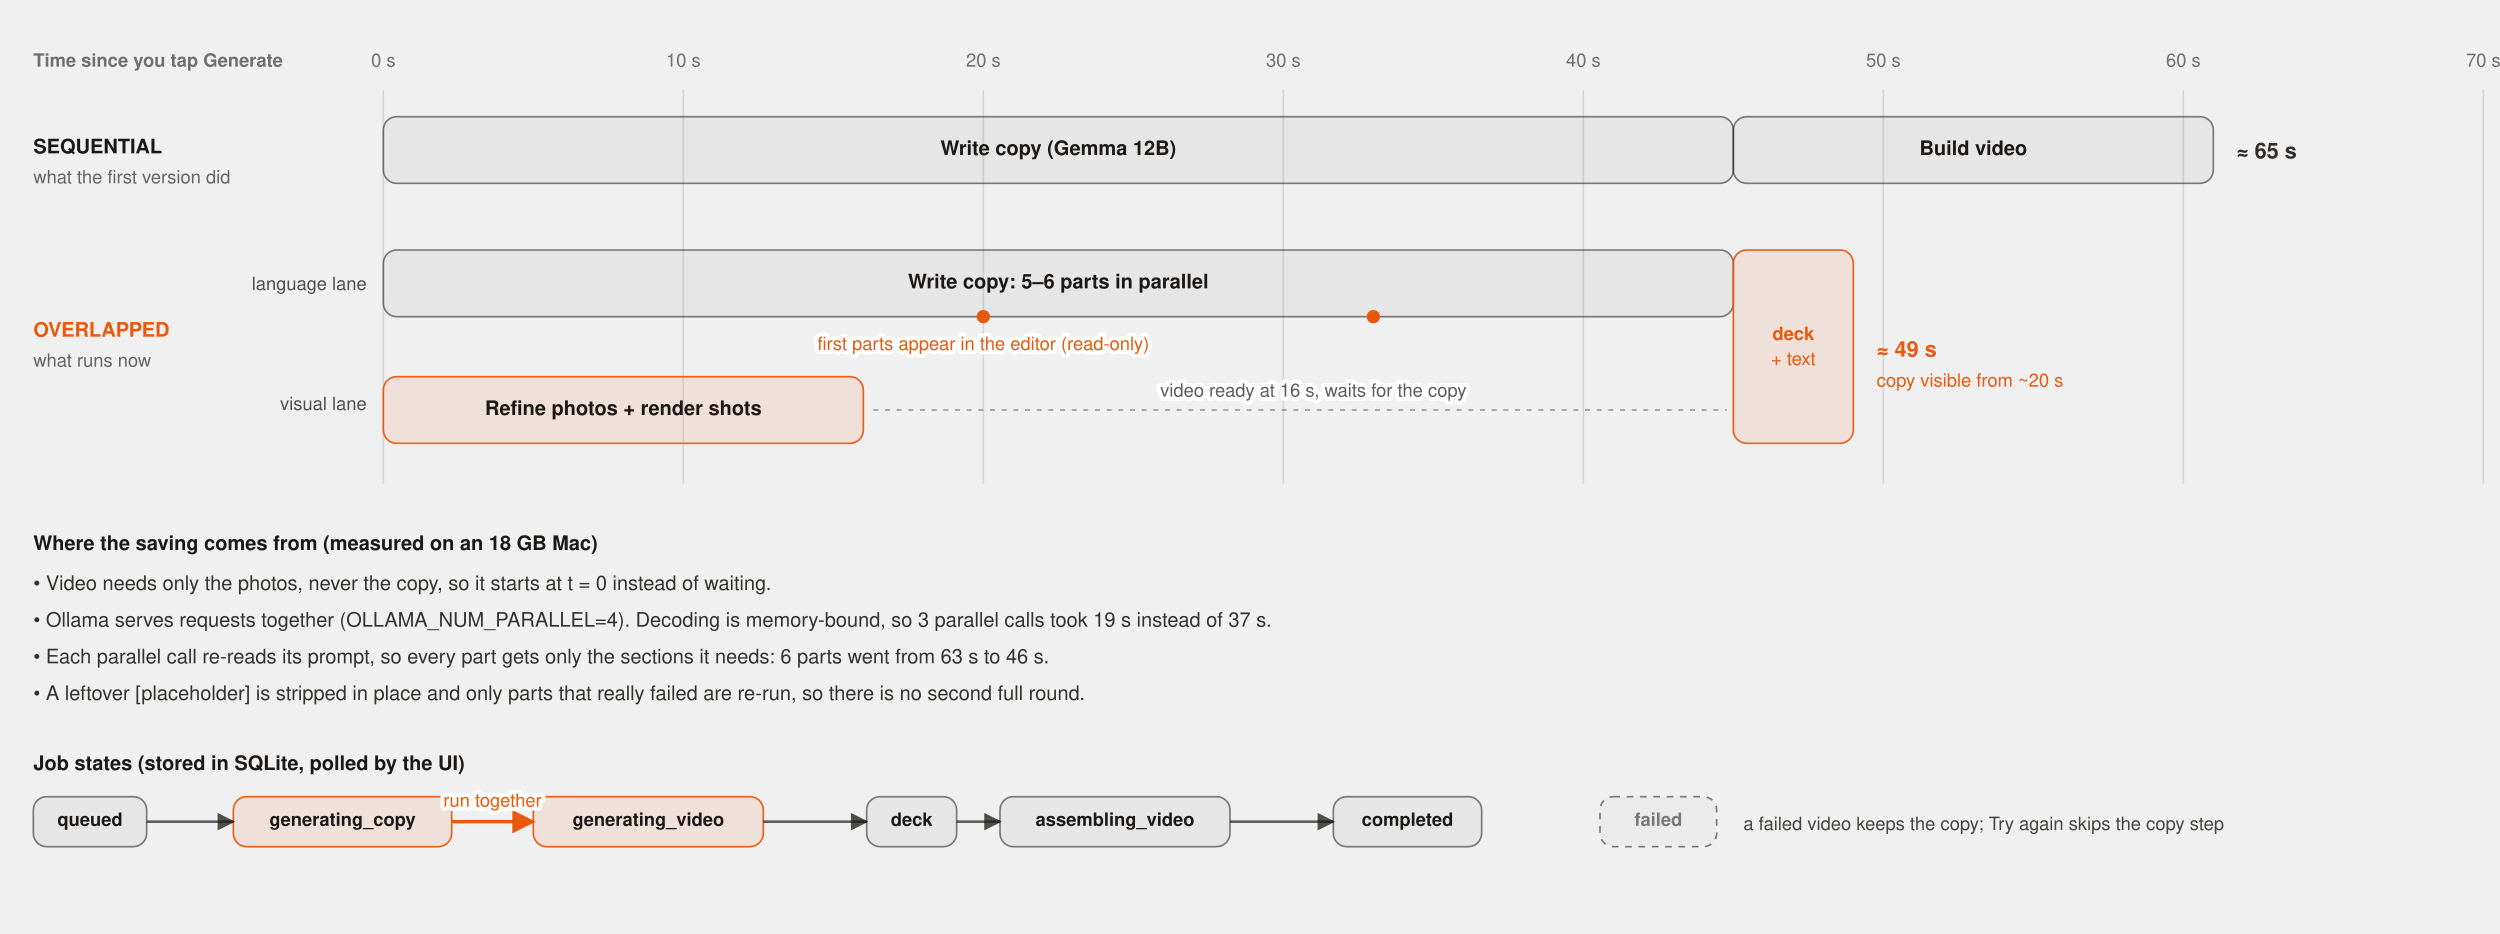
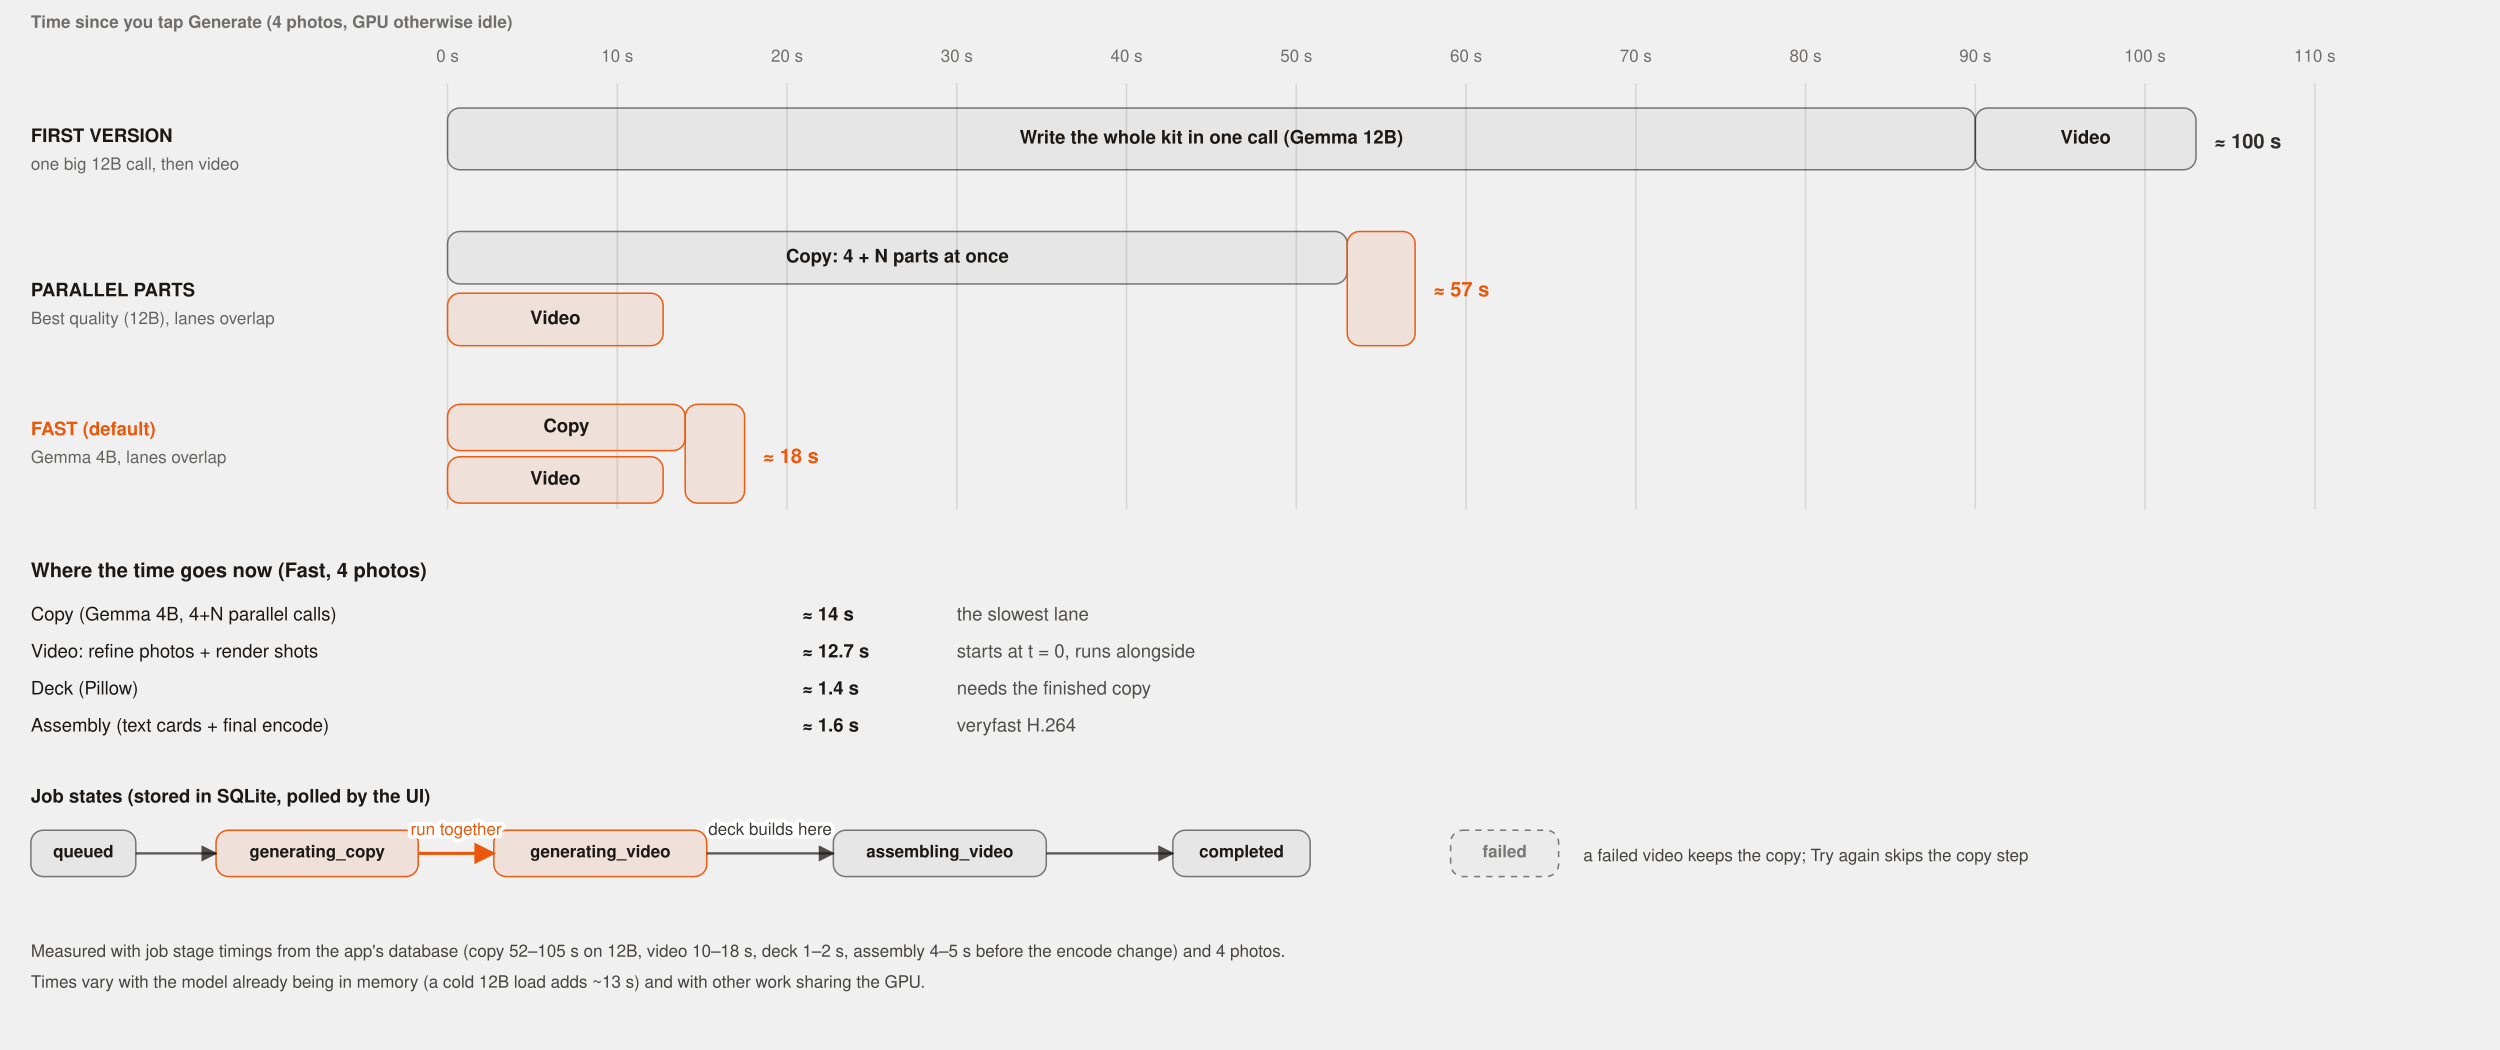
- <svg xmlns="http://www.w3.org/2000/svg" style="color:#1b1815;background:#ffffff;max-width:100%;height:auto" viewBox="0 0 1500 560" role="img" aria-label="Copy and video are produced at the same time and meet at the deck and final video, so the wait is the slower lane plus a few seconds, not the sum" font-family="ui-sans-serif, -apple-system, 'Segoe UI', Helvetica, Arial, sans-serif">
+ <svg xmlns="http://www.w3.org/2000/svg" style="color:#1b1815;background:#ffffff;max-width:100%;height:auto" viewBox="0 0 1620 680" role="img" aria-label="Copy and video run at the same time and meet at the deck and final video, and the Fast default cut a four-photo kit from about 100 seconds to about 18" font-family="ui-sans-serif, -apple-system, 'Segoe UI', Helvetica, Arial, sans-serif">
  <defs>
    <marker id="arr" viewBox="0 0 10 10" refX="9" refY="5" markerWidth="7" markerHeight="7" orient="auto-start-reverse">
      <path d="M0,0 L10,5 L0,10 z" fill="currentColor" fill-opacity="0.75" />
    </marker>
    <marker id="arr-s" viewBox="0 0 10 10" refX="1" refY="5" markerWidth="7" markerHeight="7" orient="auto-start-reverse">
      <path d="M10,0 L0,5 L10,10 z" fill="currentColor" fill-opacity="0.75" />
    </marker>
    <marker id="arr-a" viewBox="0 0 10 10" refX="9" refY="5" markerWidth="7" markerHeight="7" orient="auto-start-reverse">
      <path d="M0,0 L10,5 L0,10 z" fill="#ea580c" />
    </marker>
    <marker id="arr-a-s" viewBox="0 0 10 10" refX="1" refY="5" markerWidth="7" markerHeight="7" orient="auto-start-reverse">
      <path d="M10,0 L0,5 L10,10 z" fill="#ea580c" />
    </marker>
  </defs>
-   <line x1="230.0" y1="54" x2="230.0" y2="290" stroke="currentColor" stroke-opacity="0.12" />
-   <text x="230.0" y="40" font-size="11" font-weight="400" text-anchor="middle" fill="currentColor" fill-opacity="0.6">0 s</text>
-   <line x1="410.0" y1="54" x2="410.0" y2="290" stroke="currentColor" stroke-opacity="0.12" />
-   <text x="410.0" y="40" font-size="11" font-weight="400" text-anchor="middle" fill="currentColor" fill-opacity="0.6">10 s</text>
-   <line x1="590.0" y1="54" x2="590.0" y2="290" stroke="currentColor" stroke-opacity="0.12" />
-   <text x="590.0" y="40" font-size="11" font-weight="400" text-anchor="middle" fill="currentColor" fill-opacity="0.6">20 s</text>
-   <line x1="770.0" y1="54" x2="770.0" y2="290" stroke="currentColor" stroke-opacity="0.12" />
-   <text x="770.0" y="40" font-size="11" font-weight="400" text-anchor="middle" fill="currentColor" fill-opacity="0.6">30 s</text>
-   <line x1="950.0" y1="54" x2="950.0" y2="290" stroke="currentColor" stroke-opacity="0.12" />
-   <text x="950.0" y="40" font-size="11" font-weight="400" text-anchor="middle" fill="currentColor" fill-opacity="0.6">40 s</text>
-   <line x1="1130.0" y1="54" x2="1130.0" y2="290" stroke="currentColor" stroke-opacity="0.12" />
-   <text x="1130.0" y="40" font-size="11" font-weight="400" text-anchor="middle" fill="currentColor" fill-opacity="0.6">50 s</text>
-   <line x1="1310.0" y1="54" x2="1310.0" y2="290" stroke="currentColor" stroke-opacity="0.12" />
-   <text x="1310.0" y="40" font-size="11" font-weight="400" text-anchor="middle" fill="currentColor" fill-opacity="0.6">60 s</text>
-   <line x1="1490.0" y1="54" x2="1490.0" y2="290" stroke="currentColor" stroke-opacity="0.12" />
-   <text x="1490.0" y="40" font-size="11" font-weight="400" text-anchor="middle" fill="currentColor" fill-opacity="0.6">70 s</text>
-   <text x="20" y="40" font-size="11" font-weight="700" text-anchor="start" fill="currentColor" fill-opacity="0.6">Time since you tap Generate</text>
-   <text x="20" y="92" font-size="12" font-weight="700" text-anchor="start" fill="currentColor" fill-opacity="1.0">SEQUENTIAL</text>
-   <text x="20" y="110" font-size="11" font-weight="400" text-anchor="start" fill="currentColor" fill-opacity="0.65">what the first version did</text>
-   <rect x="230.0" y="70" width="810.0" height="40" rx="8" fill="currentColor" fill-opacity="0.05" stroke="currentColor" stroke-opacity="0.55" />
-   <text x="635.0" y="93.0" font-size="12" font-weight="600" text-anchor="middle" fill="currentColor" fill-opacity="1">Write copy (Gemma 12B)</text>
-   <rect x="1040.0" y="70" width="288.0" height="40" rx="8" fill="currentColor" fill-opacity="0.05" stroke="currentColor" stroke-opacity="0.55" />
-   <text x="1184.0" y="93.0" font-size="12" font-weight="600" text-anchor="middle" fill="currentColor" fill-opacity="1">Build video</text>
-   <text x="1342.0" y="95" font-size="13" font-weight="700" text-anchor="start" fill="currentColor" fill-opacity="0.9">≈ 65 s</text>
-   <text x="20" y="202" font-size="12" font-weight="700" text-anchor="start" fill="#ea580c" fill-opacity="1.0">OVERLAPPED</text>
-   <text x="20" y="220" font-size="11" font-weight="400" text-anchor="start" fill="currentColor" fill-opacity="0.65">what runs now</text>
-   <text x="220.0" y="174" font-size="11" font-weight="400" text-anchor="end" fill="currentColor" fill-opacity="0.75">language lane</text>
-   <text x="220.0" y="246" font-size="11" font-weight="400" text-anchor="end" fill="currentColor" fill-opacity="0.75">visual lane</text>
-   <rect x="230.0" y="150" width="810.0" height="40" rx="8" fill="currentColor" fill-opacity="0.05" stroke="currentColor" stroke-opacity="0.55" />
-   <text x="635.0" y="173.0" font-size="12" font-weight="600" text-anchor="middle" fill="currentColor" fill-opacity="1">Write copy: 5–6 parts in parallel</text>
-   <circle cx="590.0" cy="190" r="4" fill="#ea580c" />
-   <circle cx="824.0" cy="190" r="4" fill="#ea580c" />
-   <text x="590.0" y="210" font-size="11" font-weight="400" text-anchor="middle" fill="#ea580c" fill-opacity="1.0" stroke="#ffffff" stroke-width="5" stroke-linejoin="round" paint-order="stroke">first parts appear in the editor (read-only)</text>
-   <rect x="230.0" y="226" width="288.0" height="40" rx="8" fill="#ea580c" fill-opacity="0.1" stroke="#ea580c" stroke-opacity="0.95" />
-   <text x="374.0" y="249.0" font-size="12" font-weight="600" text-anchor="middle" fill="currentColor" fill-opacity="1">Refine photos + render shots</text>
-   <line x1="524.0" y1="246" x2="1036.0" y2="246" stroke="currentColor" stroke-opacity="0.4" stroke-dasharray="3 4" />
-   <text x="788.0" y="238" font-size="11" font-weight="400" text-anchor="middle" fill="currentColor" fill-opacity="0.7" stroke="#ffffff" stroke-width="5" stroke-linejoin="round" paint-order="stroke">video ready at 16 s, waits for the copy</text>
-   <rect x="1040.0" y="150" width="72.0" height="116" rx="8" fill="#ea580c" fill-opacity="0.1" stroke="#ea580c" stroke-opacity="0.95" />
-   <text x="1076.0" y="211.5" font-size="13" font-weight="600" text-anchor="middle" fill="currentColor" fill-opacity="1" />
-   <text x="1076.0" y="204" font-size="11" font-weight="700" text-anchor="middle" fill="#ea580c" fill-opacity="1.0">deck</text>
-   <text x="1076.0" y="219" font-size="11" font-weight="400" text-anchor="middle" fill="#ea580c" fill-opacity="1.0">+ text</text>
-   <text x="1126.0" y="214" font-size="13" font-weight="700" text-anchor="start" fill="#ea580c" fill-opacity="1.0">≈ 49 s</text>
-   <text x="1126.0" y="232" font-size="11" font-weight="400" text-anchor="start" fill="#ea580c" fill-opacity="1.0">copy visible from ~20 s</text>
-   <text x="20" y="330" font-size="12" font-weight="700" text-anchor="start" fill="currentColor" fill-opacity="1.0">Where the saving comes from (measured on an 18 GB Mac)</text>
-   <text x="20" y="354" font-size="12" font-weight="400" text-anchor="start" fill="currentColor" fill-opacity="0.88">•  Video needs only the photos, never the copy, so it starts at t = 0 instead of waiting.</text>
-   <text x="20" y="376" font-size="12" font-weight="400" text-anchor="start" fill="currentColor" fill-opacity="0.88">•  Ollama serves requests together (OLLAMA_NUM_PARALLEL=4). Decoding is memory-bound, so 3 parallel calls took 19 s instead of 37 s.</text>
-   <text x="20" y="398" font-size="12" font-weight="400" text-anchor="start" fill="currentColor" fill-opacity="0.88">•  Each parallel call re-reads its prompt, so every part gets only the sections it needs: 6 parts went from 63 s to 46 s.</text>
-   <text x="20" y="420" font-size="12" font-weight="400" text-anchor="start" fill="currentColor" fill-opacity="0.88">•  A leftover [placeholder] is stripped in place and only parts that really failed are re-run, so there is no second full round.</text>
-   <text x="20" y="462" font-size="12" font-weight="700" text-anchor="start" fill="currentColor" fill-opacity="1.0">Job states (stored in SQLite, polled by the UI)</text>
-   <rect x="20" y="478" width="68.0" height="30" rx="8" fill="currentColor" fill-opacity="0.05" stroke="currentColor" stroke-opacity="0.55" />
-   <text x="54.0" y="495.5" font-size="11" font-weight="600" text-anchor="middle" fill="currentColor" fill-opacity="1">queued</text>
-   <rect x="140" y="478" width="131.0" height="30" rx="8" fill="#ea580c" fill-opacity="0.1" stroke="#ea580c" stroke-opacity="0.95" />
-   <text x="205.5" y="495.5" font-size="11" font-weight="600" text-anchor="middle" fill="currentColor" fill-opacity="1">generating_copy</text>
-   <rect x="320" y="478" width="138.0" height="30" rx="8" fill="#ea580c" fill-opacity="0.1" stroke="#ea580c" stroke-opacity="0.95" />
-   <text x="389.0" y="495.5" font-size="11" font-weight="600" text-anchor="middle" fill="currentColor" fill-opacity="1">generating_video</text>
-   <rect x="520" y="478" width="54.0" height="30" rx="8" fill="currentColor" fill-opacity="0.05" stroke="currentColor" stroke-opacity="0.55" />
-   <text x="547.0" y="495.5" font-size="11" font-weight="600" text-anchor="middle" fill="currentColor" fill-opacity="1">deck</text>
-   <rect x="600" y="478" width="138.0" height="30" rx="8" fill="currentColor" fill-opacity="0.05" stroke="currentColor" stroke-opacity="0.55" />
-   <text x="669.0" y="495.5" font-size="11" font-weight="600" text-anchor="middle" fill="currentColor" fill-opacity="1">assembling_video</text>
-   <rect x="800" y="478" width="89.0" height="30" rx="8" fill="currentColor" fill-opacity="0.05" stroke="currentColor" stroke-opacity="0.55" />
-   <text x="844.5" y="495.5" font-size="11" font-weight="600" text-anchor="middle" fill="currentColor" fill-opacity="1">completed</text>
-   <polyline points="88.0,493 140,493" fill="none" stroke="currentColor" stroke-opacity="0.7" stroke-width="1.5" marker-end="url(#arr)" />
-   <polyline points="271.0,493 320,493" fill="none" stroke="#ea580c" stroke-opacity="1" stroke-width="2" marker-end="url(#arr-a)" />
-   <text x="295.5" y="484.0" font-size="11" font-weight="400" text-anchor="middle" fill="#ea580c" fill-opacity="1" stroke="#ffffff" stroke-width="5" stroke-linejoin="round" paint-order="stroke">run together</text>
-   <polyline points="458.0,493 520,493" fill="none" stroke="currentColor" stroke-opacity="0.7" stroke-width="1.5" marker-end="url(#arr)" />
-   <polyline points="574.0,493 600,493" fill="none" stroke="currentColor" stroke-opacity="0.7" stroke-width="1.5" marker-end="url(#arr)" />
-   <polyline points="738.0,493 800,493" fill="none" stroke="currentColor" stroke-opacity="0.7" stroke-width="1.5" marker-end="url(#arr)" />
-   <rect x="960" y="478" width="70" height="30" rx="8" fill="currentColor" fill-opacity="0.02" stroke="currentColor" stroke-opacity="0.55" stroke-dasharray="4 4" />
-   <text x="995.0" y="495.5" font-size="11" font-weight="600" text-anchor="middle" fill="currentColor" fill-opacity="0.55">failed</text>
-   <text x="1046" y="498" font-size="11" font-weight="400" text-anchor="start" fill="currentColor" fill-opacity="0.8">a failed video keeps the copy; Try again skips the copy step</text>
+   <line x1="290.0" y1="54" x2="290.0" y2="330" stroke="currentColor" stroke-opacity="0.12" />
+   <text x="290.0" y="40" font-size="11" font-weight="400" text-anchor="middle" fill="currentColor" fill-opacity="0.6">0 s</text>
+   <line x1="400.0" y1="54" x2="400.0" y2="330" stroke="currentColor" stroke-opacity="0.12" />
+   <text x="400.0" y="40" font-size="11" font-weight="400" text-anchor="middle" fill="currentColor" fill-opacity="0.6">10 s</text>
+   <line x1="510.0" y1="54" x2="510.0" y2="330" stroke="currentColor" stroke-opacity="0.12" />
+   <text x="510.0" y="40" font-size="11" font-weight="400" text-anchor="middle" fill="currentColor" fill-opacity="0.6">20 s</text>
+   <line x1="620.0" y1="54" x2="620.0" y2="330" stroke="currentColor" stroke-opacity="0.12" />
+   <text x="620.0" y="40" font-size="11" font-weight="400" text-anchor="middle" fill="currentColor" fill-opacity="0.6">30 s</text>
+   <line x1="730.0" y1="54" x2="730.0" y2="330" stroke="currentColor" stroke-opacity="0.12" />
+   <text x="730.0" y="40" font-size="11" font-weight="400" text-anchor="middle" fill="currentColor" fill-opacity="0.6">40 s</text>
+   <line x1="840.0" y1="54" x2="840.0" y2="330" stroke="currentColor" stroke-opacity="0.12" />
+   <text x="840.0" y="40" font-size="11" font-weight="400" text-anchor="middle" fill="currentColor" fill-opacity="0.6">50 s</text>
+   <line x1="950.0" y1="54" x2="950.0" y2="330" stroke="currentColor" stroke-opacity="0.12" />
+   <text x="950.0" y="40" font-size="11" font-weight="400" text-anchor="middle" fill="currentColor" fill-opacity="0.6">60 s</text>
+   <line x1="1060.0" y1="54" x2="1060.0" y2="330" stroke="currentColor" stroke-opacity="0.12" />
+   <text x="1060.0" y="40" font-size="11" font-weight="400" text-anchor="middle" fill="currentColor" fill-opacity="0.6">70 s</text>
+   <line x1="1170.0" y1="54" x2="1170.0" y2="330" stroke="currentColor" stroke-opacity="0.12" />
+   <text x="1170.0" y="40" font-size="11" font-weight="400" text-anchor="middle" fill="currentColor" fill-opacity="0.6">80 s</text>
+   <line x1="1280.0" y1="54" x2="1280.0" y2="330" stroke="currentColor" stroke-opacity="0.12" />
+   <text x="1280.0" y="40" font-size="11" font-weight="400" text-anchor="middle" fill="currentColor" fill-opacity="0.6">90 s</text>
+   <line x1="1390.0" y1="54" x2="1390.0" y2="330" stroke="currentColor" stroke-opacity="0.12" />
+   <text x="1390.0" y="40" font-size="11" font-weight="400" text-anchor="middle" fill="currentColor" fill-opacity="0.6">100 s</text>
+   <line x1="1500.0" y1="54" x2="1500.0" y2="330" stroke="currentColor" stroke-opacity="0.12" />
+   <text x="1500.0" y="40" font-size="11" font-weight="400" text-anchor="middle" fill="currentColor" fill-opacity="0.6">110 s</text>
+   <text x="20" y="18" font-size="11" font-weight="700" text-anchor="start" fill="currentColor" fill-opacity="0.6">Time since you tap Generate (4 photos, GPU otherwise idle)</text>
+   <text x="20" y="92" font-size="12" font-weight="700" text-anchor="start" fill="currentColor" fill-opacity="1.0">FIRST VERSION</text>
+   <text x="20" y="110" font-size="11" font-weight="400" text-anchor="start" fill="currentColor" fill-opacity="0.65">one big 12B call, then video</text>
+   <rect x="290.0" y="70" width="990.0" height="40" rx="8" fill="currentColor" fill-opacity="0.05" stroke="currentColor" stroke-opacity="0.55" />
+   <text x="785.0" y="93.0" font-size="12" font-weight="600" text-anchor="middle" fill="currentColor" fill-opacity="1">Write the whole kit in one call (Gemma 12B)</text>
+   <rect x="1280.0" y="70" width="143.0" height="40" rx="8" fill="currentColor" fill-opacity="0.05" stroke="currentColor" stroke-opacity="0.55" />
+   <text x="1351.5" y="93.0" font-size="12" font-weight="600" text-anchor="middle" fill="currentColor" fill-opacity="1">Video</text>
+   <text x="1435.0" y="96" font-size="13" font-weight="700" text-anchor="start" fill="currentColor" fill-opacity="0.9">≈ 100 s</text>
+   <text x="20" y="192" font-size="12" font-weight="700" text-anchor="start" fill="currentColor" fill-opacity="1.0">PARALLEL PARTS</text>
+   <text x="20" y="210" font-size="11" font-weight="400" text-anchor="start" fill="currentColor" fill-opacity="0.65">Best quality (12B), lanes overlap</text>
+   <rect x="290.0" y="150" width="583.0" height="34" rx="8" fill="currentColor" fill-opacity="0.05" stroke="currentColor" stroke-opacity="0.55" />
+   <text x="581.5" y="170.0" font-size="12" font-weight="600" text-anchor="middle" fill="currentColor" fill-opacity="1">Copy: 4 + N parts at once</text>
+   <rect x="290.0" y="190" width="139.7" height="34" rx="8" fill="#ea580c" fill-opacity="0.1" stroke="#ea580c" stroke-opacity="0.95" />
+   <text x="359.85" y="210.0" font-size="12" font-weight="600" text-anchor="middle" fill="currentColor" fill-opacity="1">Video</text>
+   <rect x="873.0" y="150" width="44.0" height="74" rx="8" fill="#ea580c" fill-opacity="0.1" stroke="#ea580c" stroke-opacity="0.95" />
+   <text x="895.0" y="190.5" font-size="13" font-weight="600" text-anchor="middle" fill="currentColor" fill-opacity="1" />
+   <text x="929.0" y="192" font-size="13" font-weight="700" text-anchor="start" fill="#ea580c" fill-opacity="1.0">≈ 57 s</text>
+   <text x="20" y="282" font-size="12" font-weight="700" text-anchor="start" fill="#ea580c" fill-opacity="1.0">FAST (default)</text>
+   <text x="20" y="300" font-size="11" font-weight="400" text-anchor="start" fill="currentColor" fill-opacity="0.65">Gemma 4B, lanes overlap</text>
+   <rect x="290.0" y="262" width="154.0" height="30" rx="8" fill="#ea580c" fill-opacity="0.1" stroke="#ea580c" stroke-opacity="0.95" />
+   <text x="367.0" y="280.0" font-size="12" font-weight="600" text-anchor="middle" fill="currentColor" fill-opacity="1">Copy</text>
+   <rect x="290.0" y="296" width="139.7" height="30" rx="8" fill="#ea580c" fill-opacity="0.1" stroke="#ea580c" stroke-opacity="0.95" />
+   <text x="359.85" y="314.0" font-size="12" font-weight="600" text-anchor="middle" fill="currentColor" fill-opacity="1">Video</text>
+   <rect x="444.0" y="262" width="38.5" height="64" rx="8" fill="#ea580c" fill-opacity="0.1" stroke="#ea580c" stroke-opacity="0.95" />
+   <text x="463.25" y="297.5" font-size="13" font-weight="600" text-anchor="middle" fill="currentColor" fill-opacity="1" />
+   <text x="494.5" y="300" font-size="13" font-weight="700" text-anchor="start" fill="#ea580c" fill-opacity="1.0">≈ 18 s</text>
+   <text x="20" y="374" font-size="13" font-weight="700" text-anchor="start" fill="currentColor" fill-opacity="1.0">Where the time goes now (Fast, 4 photos)</text>
+   <text x="20" y="402" font-size="12" font-weight="400" text-anchor="start" fill="currentColor" fill-opacity="1.0">Copy (Gemma 4B, 4+N parallel calls)</text>
+   <text x="520" y="402" font-size="12" font-weight="700" text-anchor="start" fill="currentColor" fill-opacity="1.0">≈ 14 s</text>
+   <text x="620" y="402" font-size="12" font-weight="400" text-anchor="start" fill="currentColor" fill-opacity="0.75">the slowest lane</text>
+   <text x="20" y="426" font-size="12" font-weight="400" text-anchor="start" fill="currentColor" fill-opacity="1.0">Video: refine photos + render shots</text>
+   <text x="520" y="426" font-size="12" font-weight="700" text-anchor="start" fill="currentColor" fill-opacity="1.0">≈ 12.7 s</text>
+   <text x="620" y="426" font-size="12" font-weight="400" text-anchor="start" fill="currentColor" fill-opacity="0.75">starts at t = 0, runs alongside</text>
+   <text x="20" y="450" font-size="12" font-weight="400" text-anchor="start" fill="currentColor" fill-opacity="1.0">Deck (Pillow)</text>
+   <text x="520" y="450" font-size="12" font-weight="700" text-anchor="start" fill="currentColor" fill-opacity="1.0">≈ 1.4 s</text>
+   <text x="620" y="450" font-size="12" font-weight="400" text-anchor="start" fill="currentColor" fill-opacity="0.75">needs the finished copy</text>
+   <text x="20" y="474" font-size="12" font-weight="400" text-anchor="start" fill="currentColor" fill-opacity="1.0">Assembly (text cards + final encode)</text>
+   <text x="520" y="474" font-size="12" font-weight="700" text-anchor="start" fill="currentColor" fill-opacity="1.0">≈ 1.6 s</text>
+   <text x="620" y="474" font-size="12" font-weight="400" text-anchor="start" fill="currentColor" fill-opacity="0.75">veryfast H.264</text>
+   <text x="20" y="520" font-size="12" font-weight="700" text-anchor="start" fill="currentColor" fill-opacity="1.0">Job states (stored in SQLite, polled by the UI)</text>
+   <rect x="20" y="538" width="68.0" height="30" rx="8" fill="currentColor" fill-opacity="0.05" stroke="currentColor" stroke-opacity="0.55" />
+   <text x="54.0" y="555.5" font-size="11" font-weight="600" text-anchor="middle" fill="currentColor" fill-opacity="1">queued</text>
+   <rect x="140" y="538" width="131.0" height="30" rx="8" fill="#ea580c" fill-opacity="0.1" stroke="#ea580c" stroke-opacity="0.95" />
+   <text x="205.5" y="555.5" font-size="11" font-weight="600" text-anchor="middle" fill="currentColor" fill-opacity="1">generating_copy</text>
+   <rect x="320" y="538" width="138.0" height="30" rx="8" fill="#ea580c" fill-opacity="0.1" stroke="#ea580c" stroke-opacity="0.95" />
+   <text x="389.0" y="555.5" font-size="11" font-weight="600" text-anchor="middle" fill="currentColor" fill-opacity="1">generating_video</text>
+   <rect x="540" y="538" width="138.0" height="30" rx="8" fill="currentColor" fill-opacity="0.05" stroke="currentColor" stroke-opacity="0.55" />
+   <text x="609.0" y="555.5" font-size="11" font-weight="600" text-anchor="middle" fill="currentColor" fill-opacity="1">assembling_video</text>
+   <rect x="760" y="538" width="89.0" height="30" rx="8" fill="currentColor" fill-opacity="0.05" stroke="currentColor" stroke-opacity="0.55" />
+   <text x="804.5" y="555.5" font-size="11" font-weight="600" text-anchor="middle" fill="currentColor" fill-opacity="1">completed</text>
+   <polyline points="88.0,553 140,553" fill="none" stroke="currentColor" stroke-opacity="0.7" stroke-width="1.5" marker-end="url(#arr)" />
+   <polyline points="271.0,553 320,553" fill="none" stroke="#ea580c" stroke-opacity="1" stroke-width="2" marker-end="url(#arr-a)" />
+   <text x="295.5" y="541.0" font-size="11" font-weight="400" text-anchor="middle" fill="#ea580c" fill-opacity="1" stroke="#ffffff" stroke-width="5" stroke-linejoin="round" paint-order="stroke">run together</text>
+   <polyline points="458.0,553 540,553" fill="none" stroke="currentColor" stroke-opacity="0.7" stroke-width="1.5" marker-end="url(#arr)" />
+   <text x="499.0" y="541.0" font-size="11" font-weight="400" text-anchor="middle" fill="currentColor" fill-opacity="0.85" stroke="#ffffff" stroke-width="5" stroke-linejoin="round" paint-order="stroke">deck builds here</text>
+   <polyline points="678.0,553 760,553" fill="none" stroke="currentColor" stroke-opacity="0.7" stroke-width="1.5" marker-end="url(#arr)" />
+   <rect x="940" y="538" width="70" height="30" rx="8" fill="currentColor" fill-opacity="0.02" stroke="currentColor" stroke-opacity="0.55" stroke-dasharray="4 4" />
+   <text x="975.0" y="555.5" font-size="11" font-weight="600" text-anchor="middle" fill="currentColor" fill-opacity="0.55">failed</text>
+   <text x="1026" y="558" font-size="11" font-weight="400" text-anchor="start" fill="currentColor" fill-opacity="0.8">a failed video keeps the copy; Try again skips the copy step</text>
+   <text x="20" y="620" font-size="11" font-weight="400" text-anchor="start" fill="currentColor" fill-opacity="0.8">Measured with job stage timings from the app's database (copy 52–105 s on 12B, video 10–18 s, deck 1–2 s, assembly 4–5 s before the encode change) and 4 photos.</text>
+   <text x="20" y="640" font-size="11" font-weight="400" text-anchor="start" fill="currentColor" fill-opacity="0.8">Times vary with the model already being in memory (a cold 12B load adds ~13 s) and with other work sharing the GPU.</text>
</svg>
